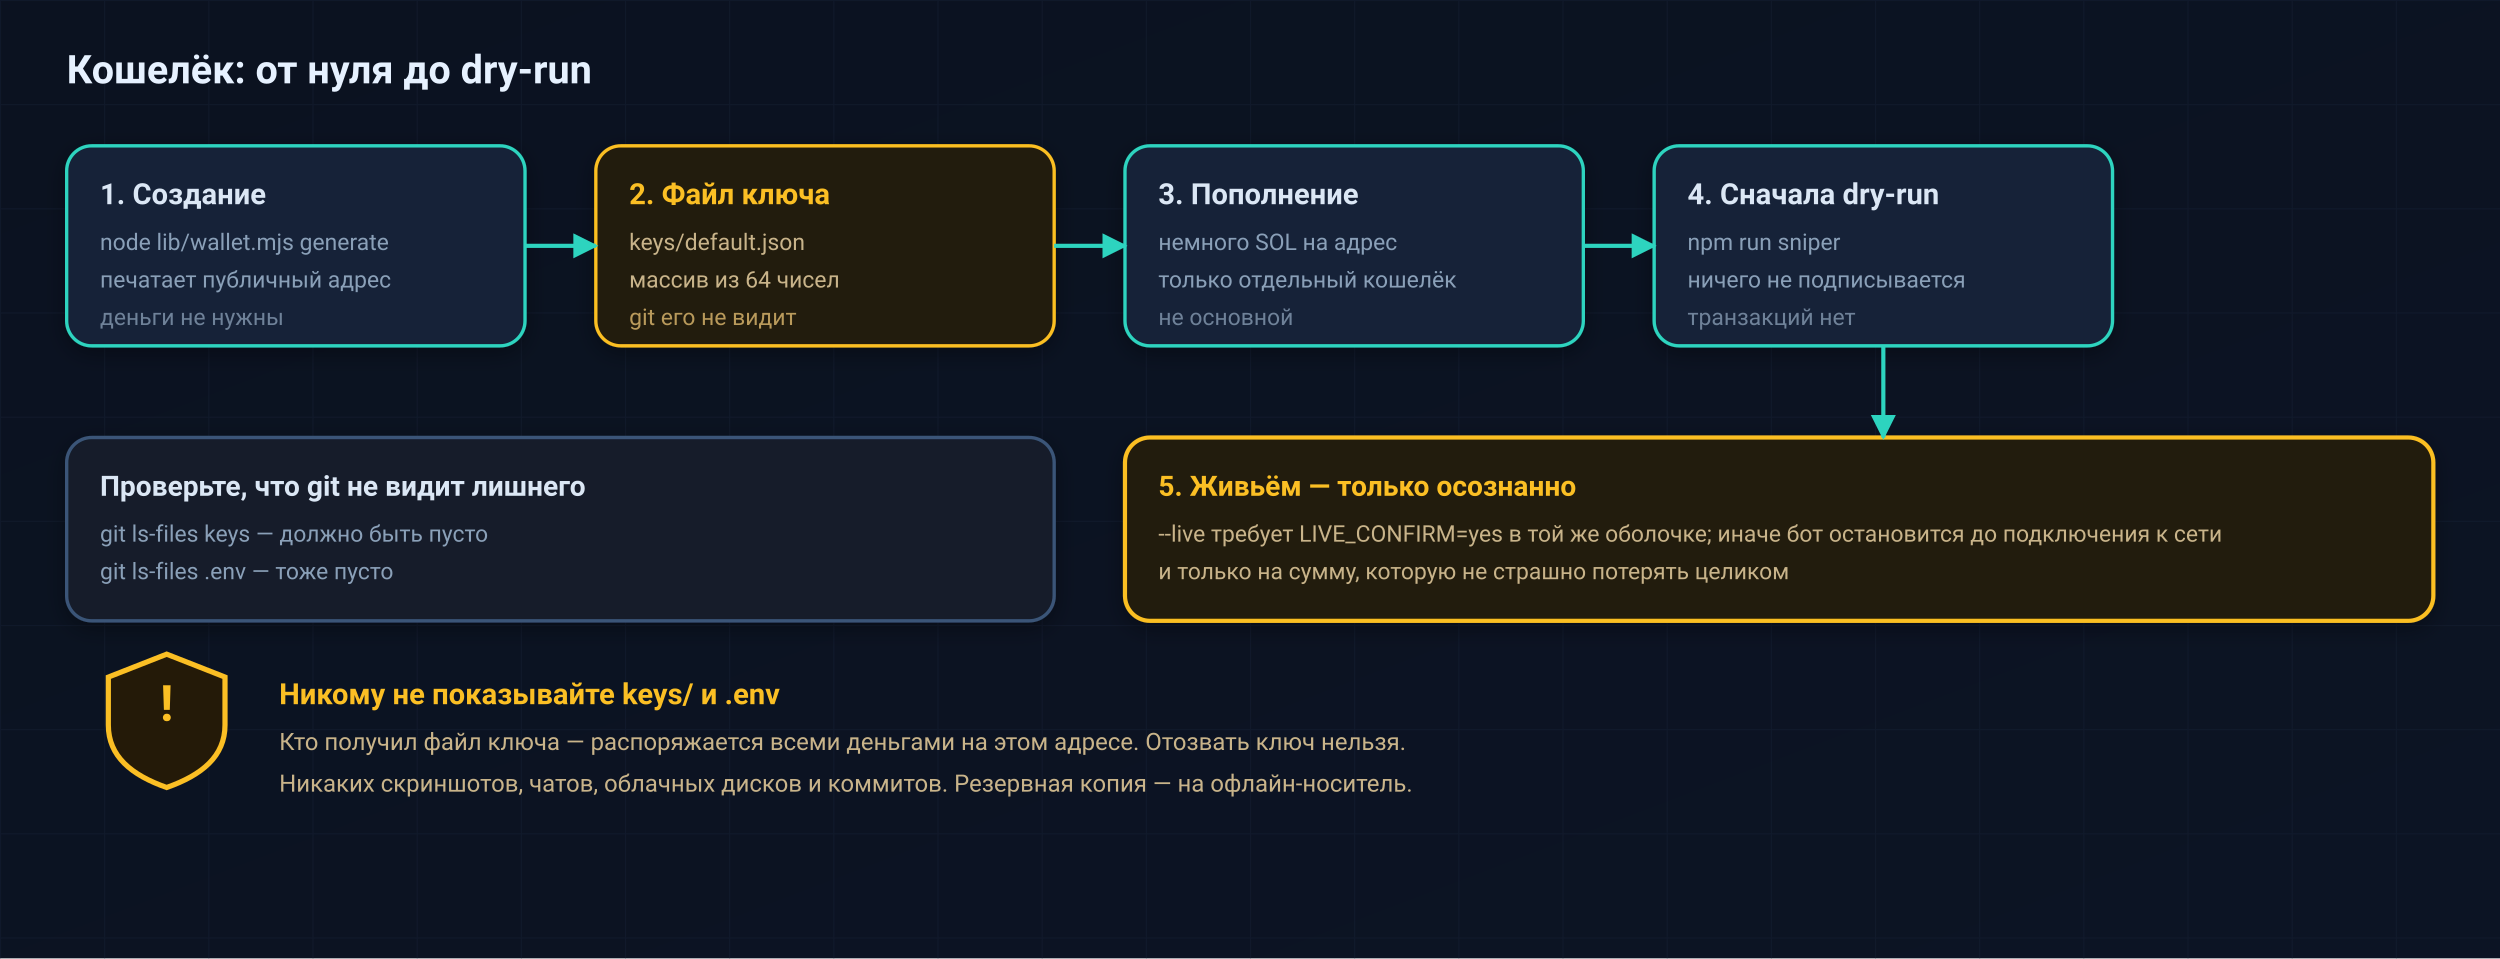
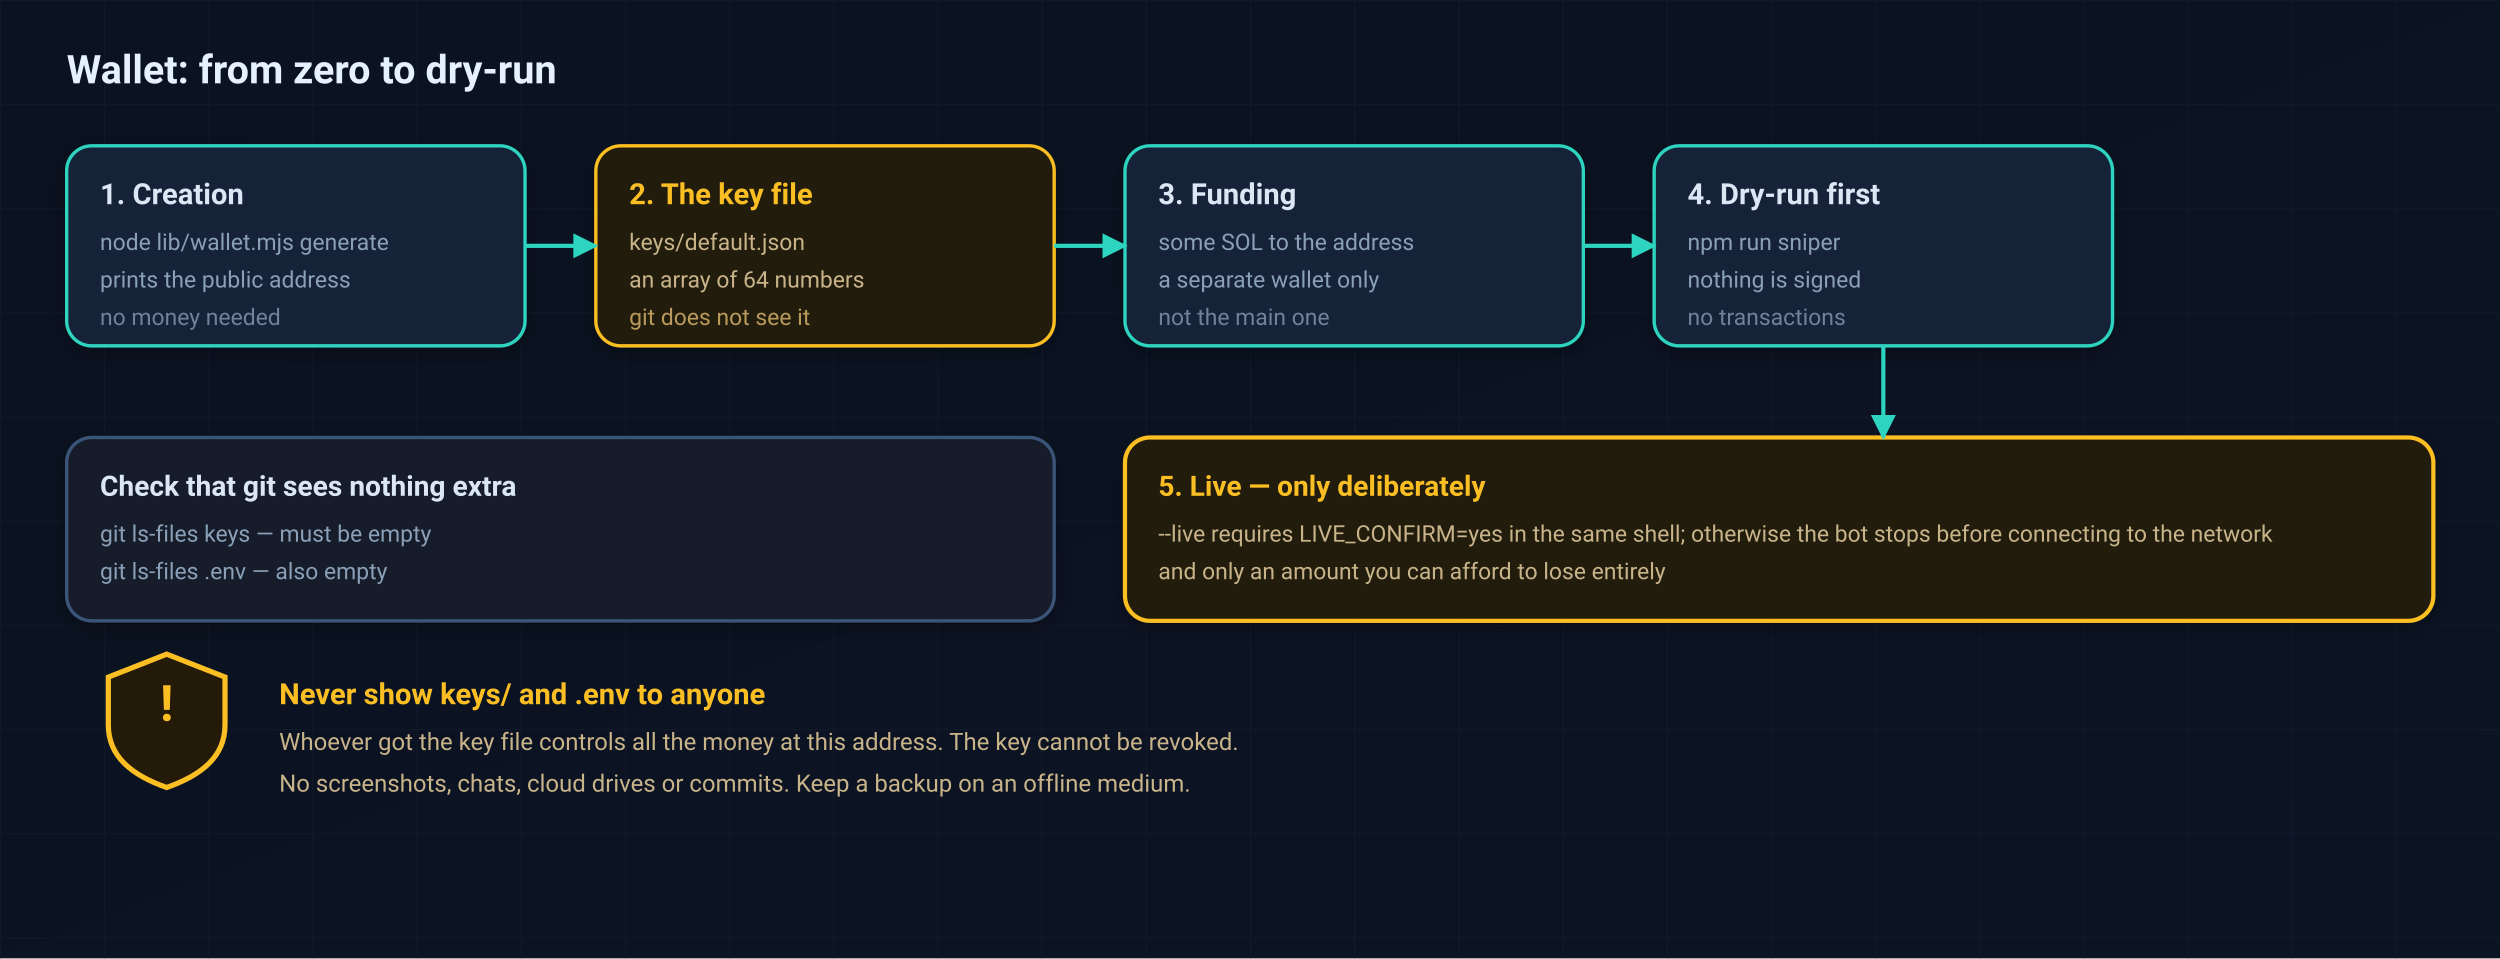
<svg xmlns="http://www.w3.org/2000/svg" width="1200" height="460" viewBox="0 0 1200 460" role="img" aria-labelledby="walletTitle walletDesc">
  <defs>
    <linearGradient id="wBg" x1="0" y1="0" x2="1" y2="1">
      <stop offset="0" stop-color="#0b1220" />
      <stop offset="1" stop-color="#0c1424" />
    </linearGradient>
    <pattern id="wGrid" width="50" height="50" patternUnits="userSpaceOnUse">
      <path d="M50 0H0V50" fill="none" stroke="#151f33" stroke-width="1" />
    </pattern>
    <marker id="wArrow" viewBox="0 0 10 10" refX="9" refY="5" markerWidth="6" markerHeight="6" orient="auto-start-reverse">
      <path d="M0 0 L10 5 L0 10 z" fill="#2dd4bf" />
    </marker>
    <filter id="wShadow" x="-20%" y="-30%" width="140%" height="170%">
      <feDropShadow dx="0" dy="3" stdDeviation="5" flood-color="#000000" flood-opacity="0.35" />
    </filter>
  </defs>
  <rect width="1200" height="460" fill="url(#wBg)" />
  <rect width="1200" height="460" fill="url(#wGrid)" opacity="0.5" />
-   <text x="32" y="40" font-family="system-ui, -apple-system, Segoe UI, Roboto, Arial, sans-serif" font-size="19" font-weight="700" fill="#e6f1ff">Кошелёк: от нуля до dry-run</text>
+   <text x="32" y="40" font-family="system-ui, -apple-system, Segoe UI, Roboto, Arial, sans-serif" font-size="19" font-weight="700" fill="#e6f1ff">Wallet: from zero to dry-run</text>
  <g filter="url(#wShadow)">
    <rect x="32" y="70" width="220" height="96" rx="12" fill="#122238" stroke="#2dd4bf" stroke-width="1.6" />
    <rect x="286" y="70" width="220" height="96" rx="12" fill="#241a08" stroke="#fbbf24" stroke-width="1.6" />
    <rect x="540" y="70" width="220" height="96" rx="12" fill="#122238" stroke="#2dd4bf" stroke-width="1.6" />
    <rect x="794" y="70" width="220" height="96" rx="12" fill="#122238" stroke="#2dd4bf" stroke-width="1.6" />
    <rect x="32" y="210" width="474" height="88" rx="12" fill="#141d2b" stroke="#3b5578" stroke-width="1.6" />
    <rect x="540" y="210" width="628" height="88" rx="12" fill="#241a08" stroke="#fbbf24" stroke-width="2" />
  </g>
  <g font-family="system-ui, -apple-system, Segoe UI, Roboto, Arial, sans-serif">
-     <text x="48" y="98" font-size="14" font-weight="600" fill="#dbe7f5">1. Создание</text>
+     <text x="48" y="98" font-size="14" font-weight="600" fill="#dbe7f5">1. Creation</text>
    <text x="48" y="120" font-size="11" fill="#8aa0b8">node lib/wallet.mjs generate</text>
-     <text x="48" y="138" font-size="11" fill="#8aa0b8">печатает публичный адрес</text>
-     <text x="48" y="156" font-size="11" fill="#6f8299">деньги не нужны</text>
-     <text x="302" y="98" font-size="14" font-weight="600" fill="#fbbf24">2. Файл ключа</text>
+     <text x="48" y="138" font-size="11" fill="#8aa0b8">prints the public address</text>
+     <text x="48" y="156" font-size="11" fill="#6f8299">no money needed</text>
+     <text x="302" y="98" font-size="14" font-weight="600" fill="#fbbf24">2. The key file</text>
    <text x="302" y="120" font-size="11" fill="#c9b48a">keys/default.json</text>
-     <text x="302" y="138" font-size="11" fill="#c9b48a">массив из 64 чисел</text>
-     <text x="302" y="156" font-size="11" fill="#b99a5b">git его не видит</text>
-     <text x="556" y="98" font-size="14" font-weight="600" fill="#dbe7f5">3. Пополнение</text>
-     <text x="556" y="120" font-size="11" fill="#8aa0b8">немного SOL на адрес</text>
-     <text x="556" y="138" font-size="11" fill="#8aa0b8">только отдельный кошелёк</text>
-     <text x="556" y="156" font-size="11" fill="#6f8299">не основной</text>
-     <text x="810" y="98" font-size="14" font-weight="600" fill="#dbe7f5">4. Сначала dry-run</text>
+     <text x="302" y="138" font-size="11" fill="#c9b48a">an array of 64 numbers</text>
+     <text x="302" y="156" font-size="11" fill="#b99a5b">git does not see it</text>
+     <text x="556" y="98" font-size="14" font-weight="600" fill="#dbe7f5">3. Funding</text>
+     <text x="556" y="120" font-size="11" fill="#8aa0b8">some SOL to the address</text>
+     <text x="556" y="138" font-size="11" fill="#8aa0b8">a separate wallet only</text>
+     <text x="556" y="156" font-size="11" fill="#6f8299">not the main one</text>
+     <text x="810" y="98" font-size="14" font-weight="600" fill="#dbe7f5">4. Dry-run first</text>
    <text x="810" y="120" font-size="11" fill="#8aa0b8">npm run sniper</text>
-     <text x="810" y="138" font-size="11" fill="#8aa0b8">ничего не подписывается</text>
-     <text x="810" y="156" font-size="11" fill="#6f8299">транзакций нет</text>
-     <text x="48" y="238" font-size="13.5" font-weight="600" fill="#dbe7f5">Проверьте, что git не видит лишнего</text>
-     <text x="48" y="260" font-size="11" fill="#8aa0b8">git ls-files keys — должно быть пусто</text>
-     <text x="48" y="278" font-size="11" fill="#8aa0b8">git ls-files .env — тоже пусто</text>
-     <text x="556" y="238" font-size="13.5" font-weight="600" fill="#fbbf24">5. Живьём — только осознанно</text>
-     <text x="556" y="260" font-size="11" fill="#c9b48a">--live требует LIVE_CONFIRM=yes в той же оболочке; иначе бот остановится до подключения к сети</text>
-     <text x="556" y="278" font-size="11" fill="#c9b48a">и только на сумму, которую не страшно потерять целиком</text>
+     <text x="810" y="138" font-size="11" fill="#8aa0b8">nothing is signed</text>
+     <text x="810" y="156" font-size="11" fill="#6f8299">no transactions</text>
+     <text x="48" y="238" font-size="13.5" font-weight="600" fill="#dbe7f5">Check that git sees nothing extra</text>
+     <text x="48" y="260" font-size="11" fill="#8aa0b8">git ls-files keys — must be empty</text>
+     <text x="48" y="278" font-size="11" fill="#8aa0b8">git ls-files .env — also empty</text>
+     <text x="556" y="238" font-size="13.5" font-weight="600" fill="#fbbf24">5. Live — only deliberately</text>
+     <text x="556" y="260" font-size="11" fill="#c9b48a">--live requires LIVE_CONFIRM=yes in the same shell; otherwise the bot stops before connecting to the network</text>
+     <text x="556" y="278" font-size="11" fill="#c9b48a">and only an amount you can afford to lose entirely</text>
  </g>
  <g stroke="#2dd4bf" stroke-width="2" fill="none" marker-end="url(#wArrow)">
    <path d="M252 118 H 286" />
    <path d="M506 118 H 540" />
    <path d="M760 118 H 794" />
    <path d="M904 166 V 210" />
  </g>
  <g transform="translate(80,342)">
    <path d="M0 -28 L 28 -17 V 6 C 28 21, 17 30, 0 36 C -17 30, -28 21, -28 6 V -17 Z" fill="#241a08" stroke="#fbbf24" stroke-width="2.5" />
    <text x="0" y="4" text-anchor="middle" font-family="system-ui, -apple-system, Segoe UI, Roboto, Arial, sans-serif" font-size="24" font-weight="700" fill="#fbbf24">!</text>
-     <text x="54" y="-4" font-family="system-ui, -apple-system, Segoe UI, Roboto, Arial, sans-serif" font-size="14" font-weight="700" fill="#fbbf24">Никому не показывайте keys/ и .env</text>
-     <text x="54" y="18" font-family="system-ui, -apple-system, Segoe UI, Roboto, Arial, sans-serif" font-size="11.5" fill="#c9b48a">Кто получил файл ключа — распоряжается всеми деньгами на этом адресе. Отозвать ключ нельзя.</text>
-     <text x="54" y="38" font-family="system-ui, -apple-system, Segoe UI, Roboto, Arial, sans-serif" font-size="11.5" fill="#c9b48a">Никаких скриншотов, чатов, облачных дисков и коммитов. Резервная копия — на офлайн-носитель.</text>
+     <text x="54" y="-4" font-family="system-ui, -apple-system, Segoe UI, Roboto, Arial, sans-serif" font-size="14" font-weight="700" fill="#fbbf24">Never show keys/ and .env to anyone</text>
+     <text x="54" y="18" font-family="system-ui, -apple-system, Segoe UI, Roboto, Arial, sans-serif" font-size="11.5" fill="#c9b48a">Whoever got the key file controls all the money at this address. The key cannot be revoked.</text>
+     <text x="54" y="38" font-family="system-ui, -apple-system, Segoe UI, Roboto, Arial, sans-serif" font-size="11.5" fill="#c9b48a">No screenshots, chats, cloud drives or commits. Keep a backup on an offline medium.</text>
  </g>
</svg>
